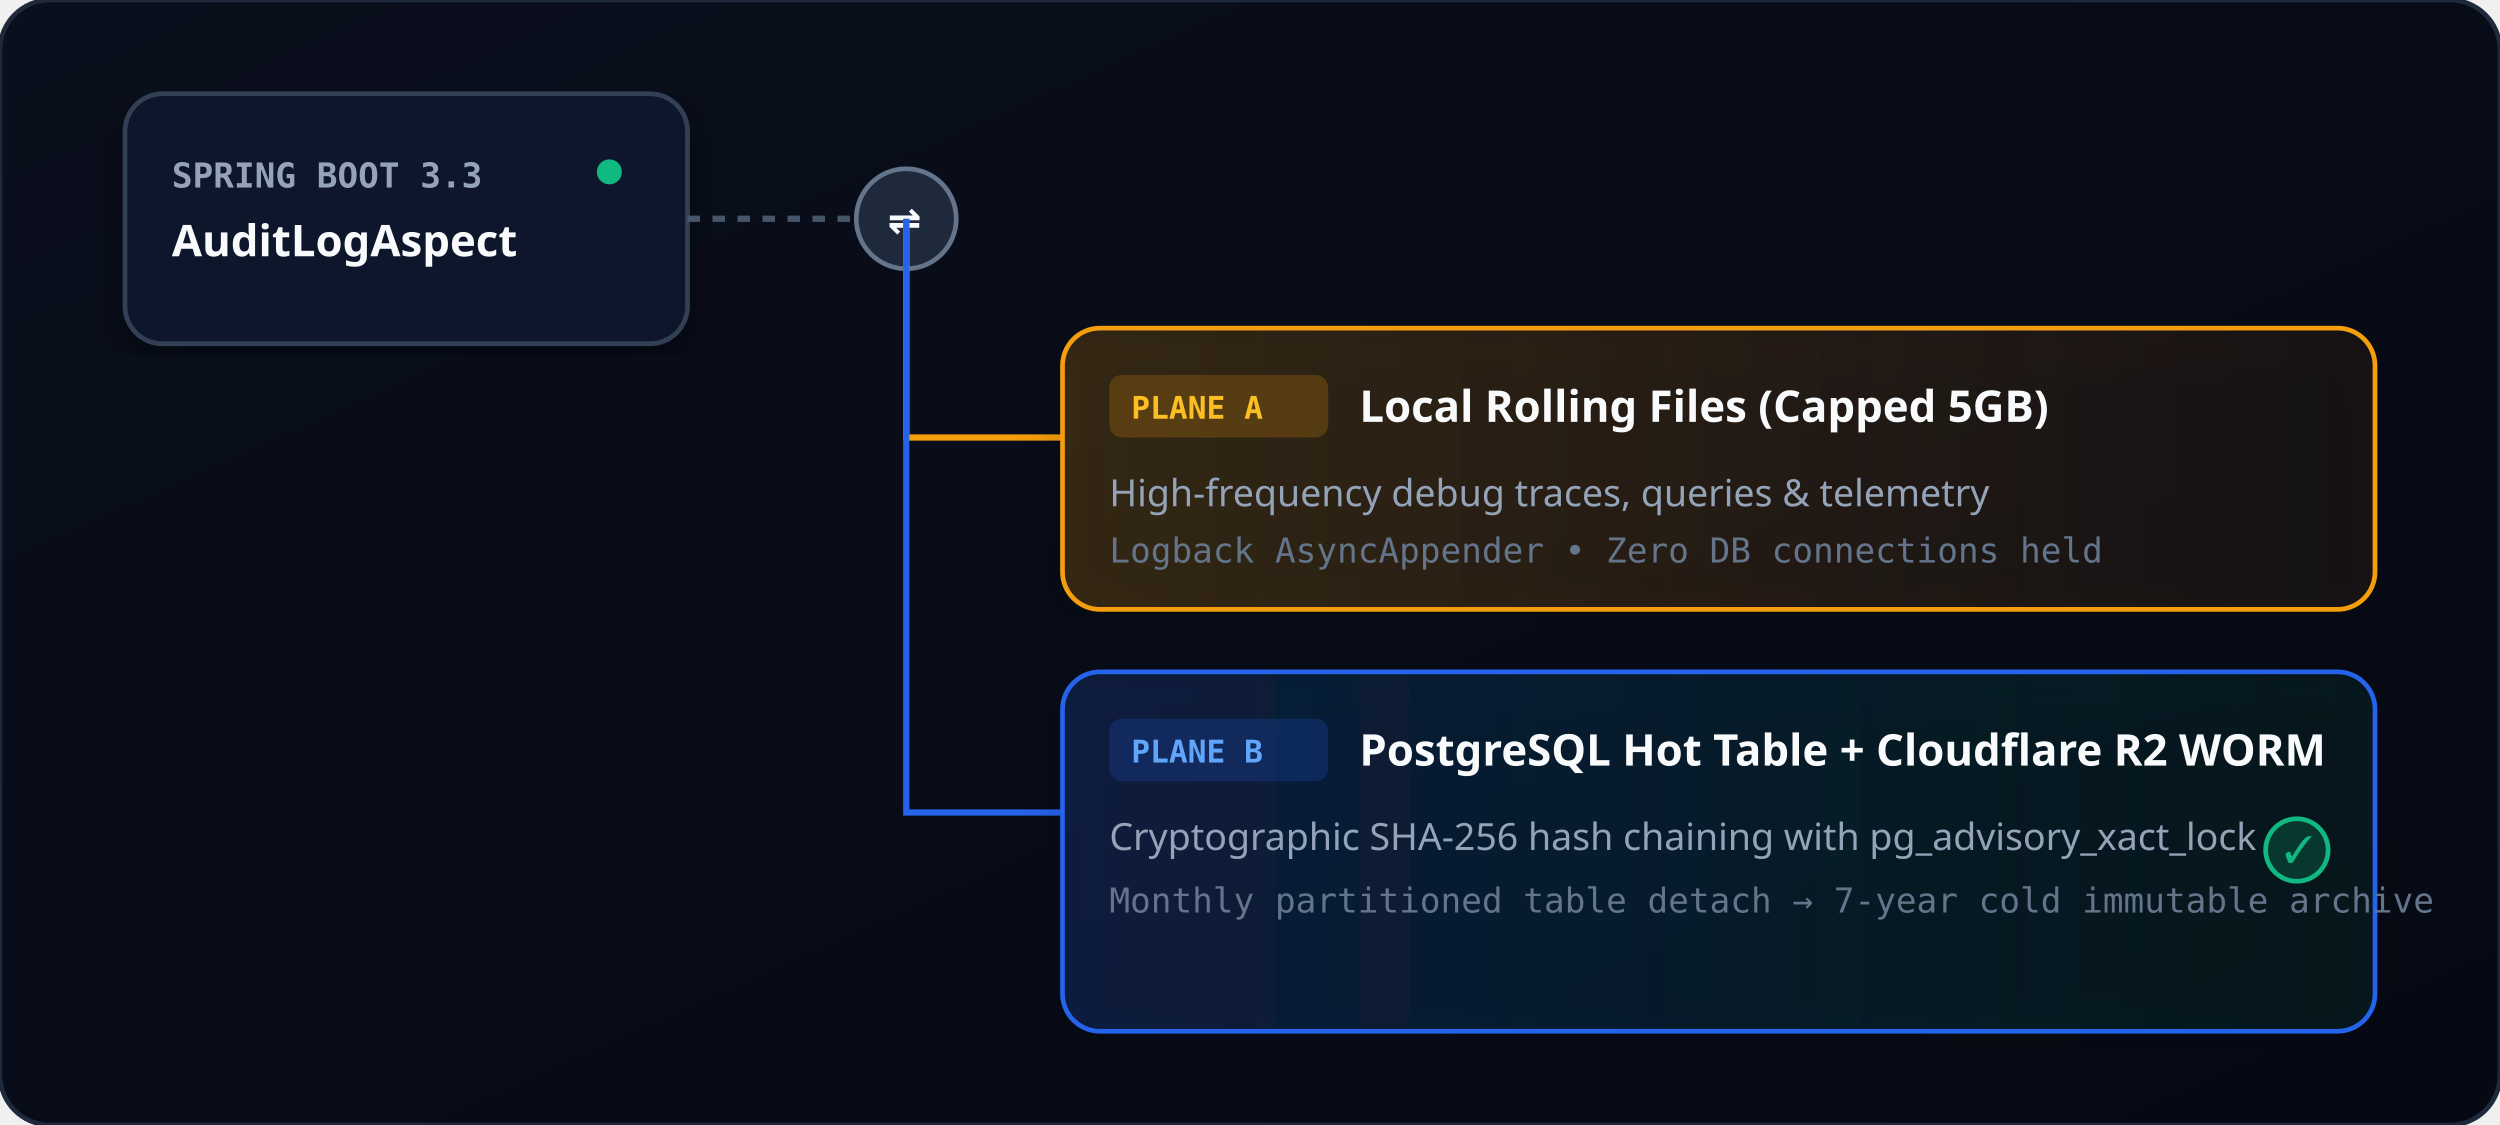
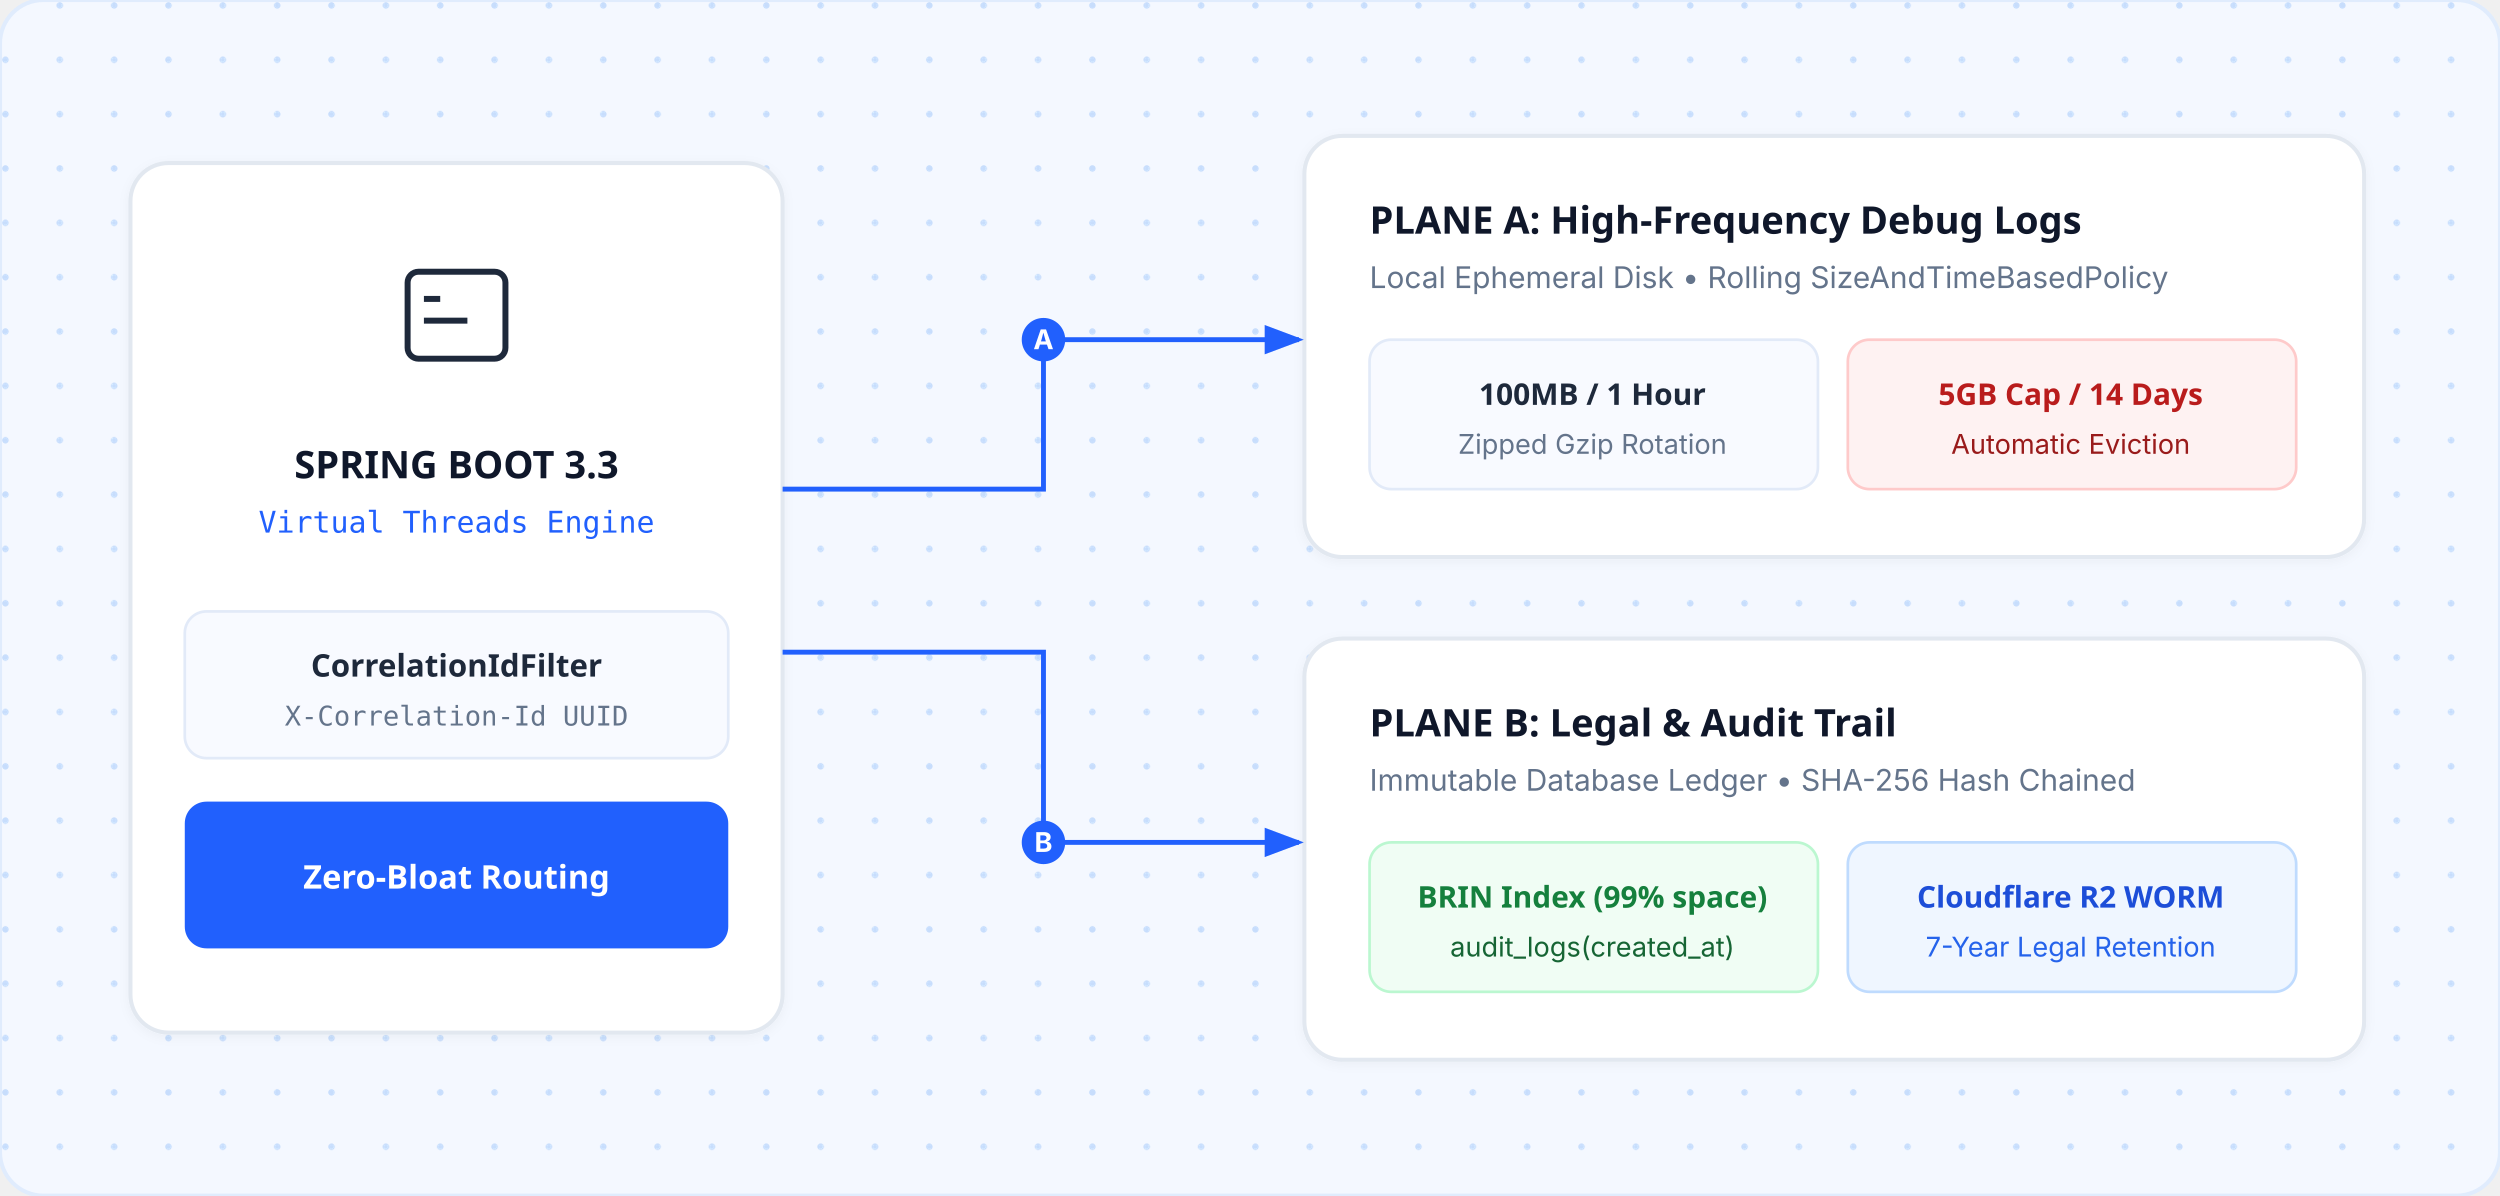
- <svg xmlns="http://www.w3.org/2000/svg" viewBox="0 0 800 360" width="100%" height="100%">
+ <svg xmlns="http://www.w3.org/2000/svg" viewBox="0 0 920 440" width="100%" height="100%">
  <defs>
-     <linearGradient id="bgGrad" x1="0%" y1="0%" x2="100%" y2="100%">
-       <stop offset="0%" stop-color="#0a0f1d" />
-       <stop offset="100%" stop-color="#060913" />
-     </linearGradient>
-     <linearGradient id="planeAGrad" x1="0%" y1="0%" x2="100%" y2="0%">
-       <stop offset="0%" stop-color="#f59e0b" stop-opacity="0.15" />
-       <stop offset="100%" stop-color="#d97706" stop-opacity="0.05" />
-     </linearGradient>
-     <linearGradient id="planeBGrad" x1="0%" y1="0%" x2="100%" y2="0%">
-       <stop offset="0%" stop-color="#2563eb" stop-opacity="0.15" />
-       <stop offset="100%" stop-color="#10b981" stop-opacity="0.05" />
-     </linearGradient>
-     <filter id="shadow" x="-5%" y="-5%" width="110%" height="110%">
-       <feDropShadow dx="0" dy="4" stdDeviation="6" flood-color="#000" flood-opacity="0.5" />
+     <pattern id="dotGrid" width="20" height="20" patternUnits="userSpaceOnUse">
+       <circle cx="2" cy="2" r="1.2" fill="#c7ddfc" />
+     </pattern>
+     <filter id="cardShadow" x="-10%" y="-10%" width="125%" height="125%">
+       <feDropShadow dx="0" dy="4" stdDeviation="6" flood-color="#0f172a" flood-opacity="0.05" />
+       <feDropShadow dx="0" dy="1" stdDeviation="2" flood-color="#0f172a" flood-opacity="0.04" />
    </filter>
+     <marker id="arrow-blue" markerWidth="8" markerHeight="6" refX="7" refY="3" orient="auto">
+       <polygon points="0 0, 8 3, 0 6" fill="#2160fd" />
+     </marker>
  </defs>
-   <rect width="800" height="360" rx="16" fill="url(#bgGrad)" stroke="#1e293b" stroke-width="1.5" />
-   <rect x="40" y="30" width="180" height="80" rx="12" fill="#0f172a" stroke="#334155" stroke-width="1.5" filter="url(#shadow)" />
-   <text x="55" y="60" fill="#94a3b8" font-family="'JetBrains Mono', monospace" font-size="11" font-weight="600">SPRING BOOT 3.3</text>
-   <text x="55" y="82" fill="#f8fafc" font-family="'Plus Jakarta Sans', sans-serif" font-size="14" font-weight="700">AuditLogAspect</text>
-   <circle cx="195" cy="55" r="4" fill="#10b981" />
-   <path d="M 220 70 L 290 70" stroke="#475569" stroke-width="2" stroke-dasharray="4,4" />
-   <circle cx="290" cy="70" r="16" fill="#1e293b" stroke="#64748b" stroke-width="1.5" />
-   <text x="284" y="75" fill="#f8fafc" font-family="'Plus Jakarta Sans', sans-serif" font-size="13" font-weight="800">⇌</text>
-   <path d="M 290 70 L 290 140 L 340 140" stroke="#f59e0b" stroke-width="2" fill="none" />
-   <rect x="340" y="105" width="420" height="90" rx="12" fill="url(#planeAGrad)" stroke="#f59e0b" stroke-width="1.5" filter="url(#shadow)" />
-   <rect x="355" y="120" width="70" height="20" rx="4" fill="#f59e0b" fill-opacity="0.2" />
-   <text x="362" y="134" fill="#fbbf24" font-family="'JetBrains Mono', monospace" font-size="10" font-weight="700">PLANE A</text>
-   <text x="435" y="135" fill="#f8fafc" font-family="'Plus Jakarta Sans', sans-serif" font-size="14" font-weight="700">Local Rolling Files (Capped 5GB)</text>
-   <text x="355" y="162" fill="#94a3b8" font-family="'Plus Jakarta Sans', sans-serif" font-size="12">High-frequency debug traces, queries &amp; telemetry</text>
-   <text x="355" y="180" fill="#64748b" font-family="'JetBrains Mono', monospace" font-size="11">Logback AsyncAppender • Zero DB connections held</text>
-   <path d="M 290 70 L 290 260 L 340 260" stroke="#2563eb" stroke-width="2" fill="none" />
-   <rect x="340" y="215" width="420" height="115" rx="12" fill="url(#planeBGrad)" stroke="#2563eb" stroke-width="1.5" filter="url(#shadow)" />
-   <rect x="355" y="230" width="70" height="20" rx="4" fill="#2563eb" fill-opacity="0.2" />
-   <text x="362" y="244" fill="#60a5fa" font-family="'JetBrains Mono', monospace" font-size="10" font-weight="700">PLANE B</text>
-   <text x="435" y="245" fill="#f8fafc" font-family="'Plus Jakarta Sans', sans-serif" font-size="14" font-weight="700">PostgreSQL Hot Table + Cloudflare R2 WORM</text>
-   <text x="355" y="272" fill="#94a3b8" font-family="'Plus Jakarta Sans', sans-serif" font-size="12">Cryptographic SHA-256 hash chaining with pg_advisory_xact_lock</text>
-   <text x="355" y="292" fill="#64748b" font-family="'JetBrains Mono', monospace" font-size="11">Monthly partitioned table detach → 7-year cold immutable archive</text>
-   <circle cx="735" cy="272" r="10" fill="#10b981" fill-opacity="0.2" stroke="#10b981" stroke-width="1.5" />
-   <text x="731" y="276" fill="#10b981" font-size="12">✓</text>
+   <rect width="920" height="440" rx="16" fill="#f4f8ff" stroke="#e0ecfd" stroke-width="1.5" />
+   <rect width="920" height="440" rx="16" fill="url(#dotGrid)" />
+   <g transform="translate(48, 60)">
+     <rect width="240" height="320" rx="14" fill="#ffffff" stroke="#e2e8f0" stroke-width="1.5" filter="url(#cardShadow)" />
+     <g transform="translate(100, 36)" stroke="#1e293b" stroke-width="2.2" fill="none">
+       <rect x="2" y="4" width="36" height="32" rx="4" />
+       <line x1="8" y1="14" x2="14" y2="14" />
+       <line x1="8" y1="22" x2="24" y2="22" />
+     </g>
+     <text x="120" y="116" text-anchor="middle" font-family="'Plus Jakarta Sans', sans-serif" font-size="14" font-weight="800" fill="#0f172a">SPRING BOOT 3.3</text>
+     <text x="120" y="136" text-anchor="middle" font-family="'JetBrains Mono', monospace" font-size="11" fill="#2160fd">Virtual Threads Engine</text>
+     <g transform="translate(20, 165)">
+       <rect width="200" height="54" rx="8" fill="#f8faff" stroke="#e2eaf8" />
+       <text x="100" y="24" text-anchor="middle" font-family="'Plus Jakarta Sans', sans-serif" font-size="11.5" font-weight="700" fill="#1e293b">CorrelationIdFilter</text>
+       <text x="100" y="42" text-anchor="middle" font-family="'JetBrains Mono', monospace" font-size="10" fill="#64748b">X-Correlation-Id UUID</text>
+     </g>
+     <g transform="translate(20, 235)">
+       <rect width="200" height="54" rx="8" fill="#2160fd" />
+       <text x="100" y="32" text-anchor="middle" font-family="'Plus Jakarta Sans', sans-serif" font-size="12" font-weight="700" fill="#ffffff">Zero-Bloat Routing</text>
+     </g>
+   </g>
+   <g transform="translate(480, 50)">
+     <rect width="390" height="155" rx="14" fill="#ffffff" stroke="#e2e8f0" stroke-width="1.5" filter="url(#cardShadow)" />
+     <text x="24" y="36" font-family="'Plus Jakarta Sans', sans-serif" font-size="14" font-weight="800" fill="#0f172a">PLANE A: High-Frequency Debug Logs</text>
+     <text x="24" y="56" font-family="'Inter', sans-serif" font-size="11" fill="#64748b">Local Ephemeral Disk • Rolling SizeAndTimeBasedPolicy</text>
+     <g transform="translate(24, 75)">
+       <rect width="165" height="55" rx="8" fill="#f8faff" stroke="#e2eaf8" />
+       <text x="82" y="24" text-anchor="middle" font-family="'Plus Jakarta Sans', sans-serif" font-size="11" font-weight="700" fill="#1e293b">100MB / 1 Hour</text>
+       <text x="82" y="42" text-anchor="middle" font-family="'Inter', sans-serif" font-size="10" fill="#64748b">Zipped Gzip Rotation</text>
+     </g>
+     <g transform="translate(200, 75)">
+       <rect width="165" height="55" rx="8" fill="#fef2f2" stroke="#fecaca" />
+       <text x="82" y="24" text-anchor="middle" font-family="'Plus Jakarta Sans', sans-serif" font-size="11" font-weight="700" fill="#b91c1c">5GB Cap / 14 Days</text>
+       <text x="82" y="42" text-anchor="middle" font-family="'Inter', sans-serif" font-size="10" fill="#991b1b">Automatic Eviction</text>
+     </g>
+   </g>
+   <g transform="translate(480, 235)">
+     <rect width="390" height="155" rx="14" fill="#ffffff" stroke="#e2e8f0" stroke-width="1.5" filter="url(#cardShadow)" />
+     <text x="24" y="36" font-family="'Plus Jakarta Sans', sans-serif" font-size="14" font-weight="800" fill="#0f172a">PLANE B: Legal &amp; Audit Trail</text>
+     <text x="24" y="56" font-family="'Inter', sans-serif" font-size="11" fill="#64748b">Immutable Database Ledger • SHA-256 Hash Chained</text>
+     <g transform="translate(24, 75)">
+       <rect width="165" height="55" rx="8" fill="#f0fdf4" stroke="#bbf7d0" />
+       <text x="82" y="24" text-anchor="middle" font-family="'Plus Jakarta Sans', sans-serif" font-size="11" font-weight="700" fill="#15803d">BRIN Index (99% space)</text>
+       <text x="82" y="42" text-anchor="middle" font-family="'Inter', sans-serif" font-size="10" fill="#166534">audit_logs(created_at)</text>
+     </g>
+     <g transform="translate(200, 75)">
+       <rect width="165" height="55" rx="8" fill="#eff6ff" stroke="#bfdbfe" />
+       <text x="82" y="24" text-anchor="middle" font-family="'Plus Jakarta Sans', sans-serif" font-size="11" font-weight="700" fill="#1d4ed8">Cloudflare R2 WORM</text>
+       <text x="82" y="42" text-anchor="middle" font-family="'Inter', sans-serif" font-size="10" fill="#2563eb">7-Year Legal Retention</text>
+     </g>
+   </g>
+   <path d="M 288 180 L 384 180 L 384 125 L 478 125" fill="none" stroke="#2160fd" stroke-width="1.8" marker-end="url(#arrow-blue)" />
+   <circle cx="384" cy="125" r="8" fill="#2160fd" />
+   <text x="384" y="128.5" text-anchor="middle" font-family="'Inter', sans-serif" font-size="10" font-weight="700" fill="#ffffff">A</text>
+   <path d="M 288 240 L 384 240 L 384 310 L 478 310" fill="none" stroke="#2160fd" stroke-width="1.8" marker-end="url(#arrow-blue)" />
+   <circle cx="384" cy="310" r="8" fill="#2160fd" />
+   <text x="384" y="313.5" text-anchor="middle" font-family="'Inter', sans-serif" font-size="10" font-weight="700" fill="#ffffff">B</text>
</svg>
